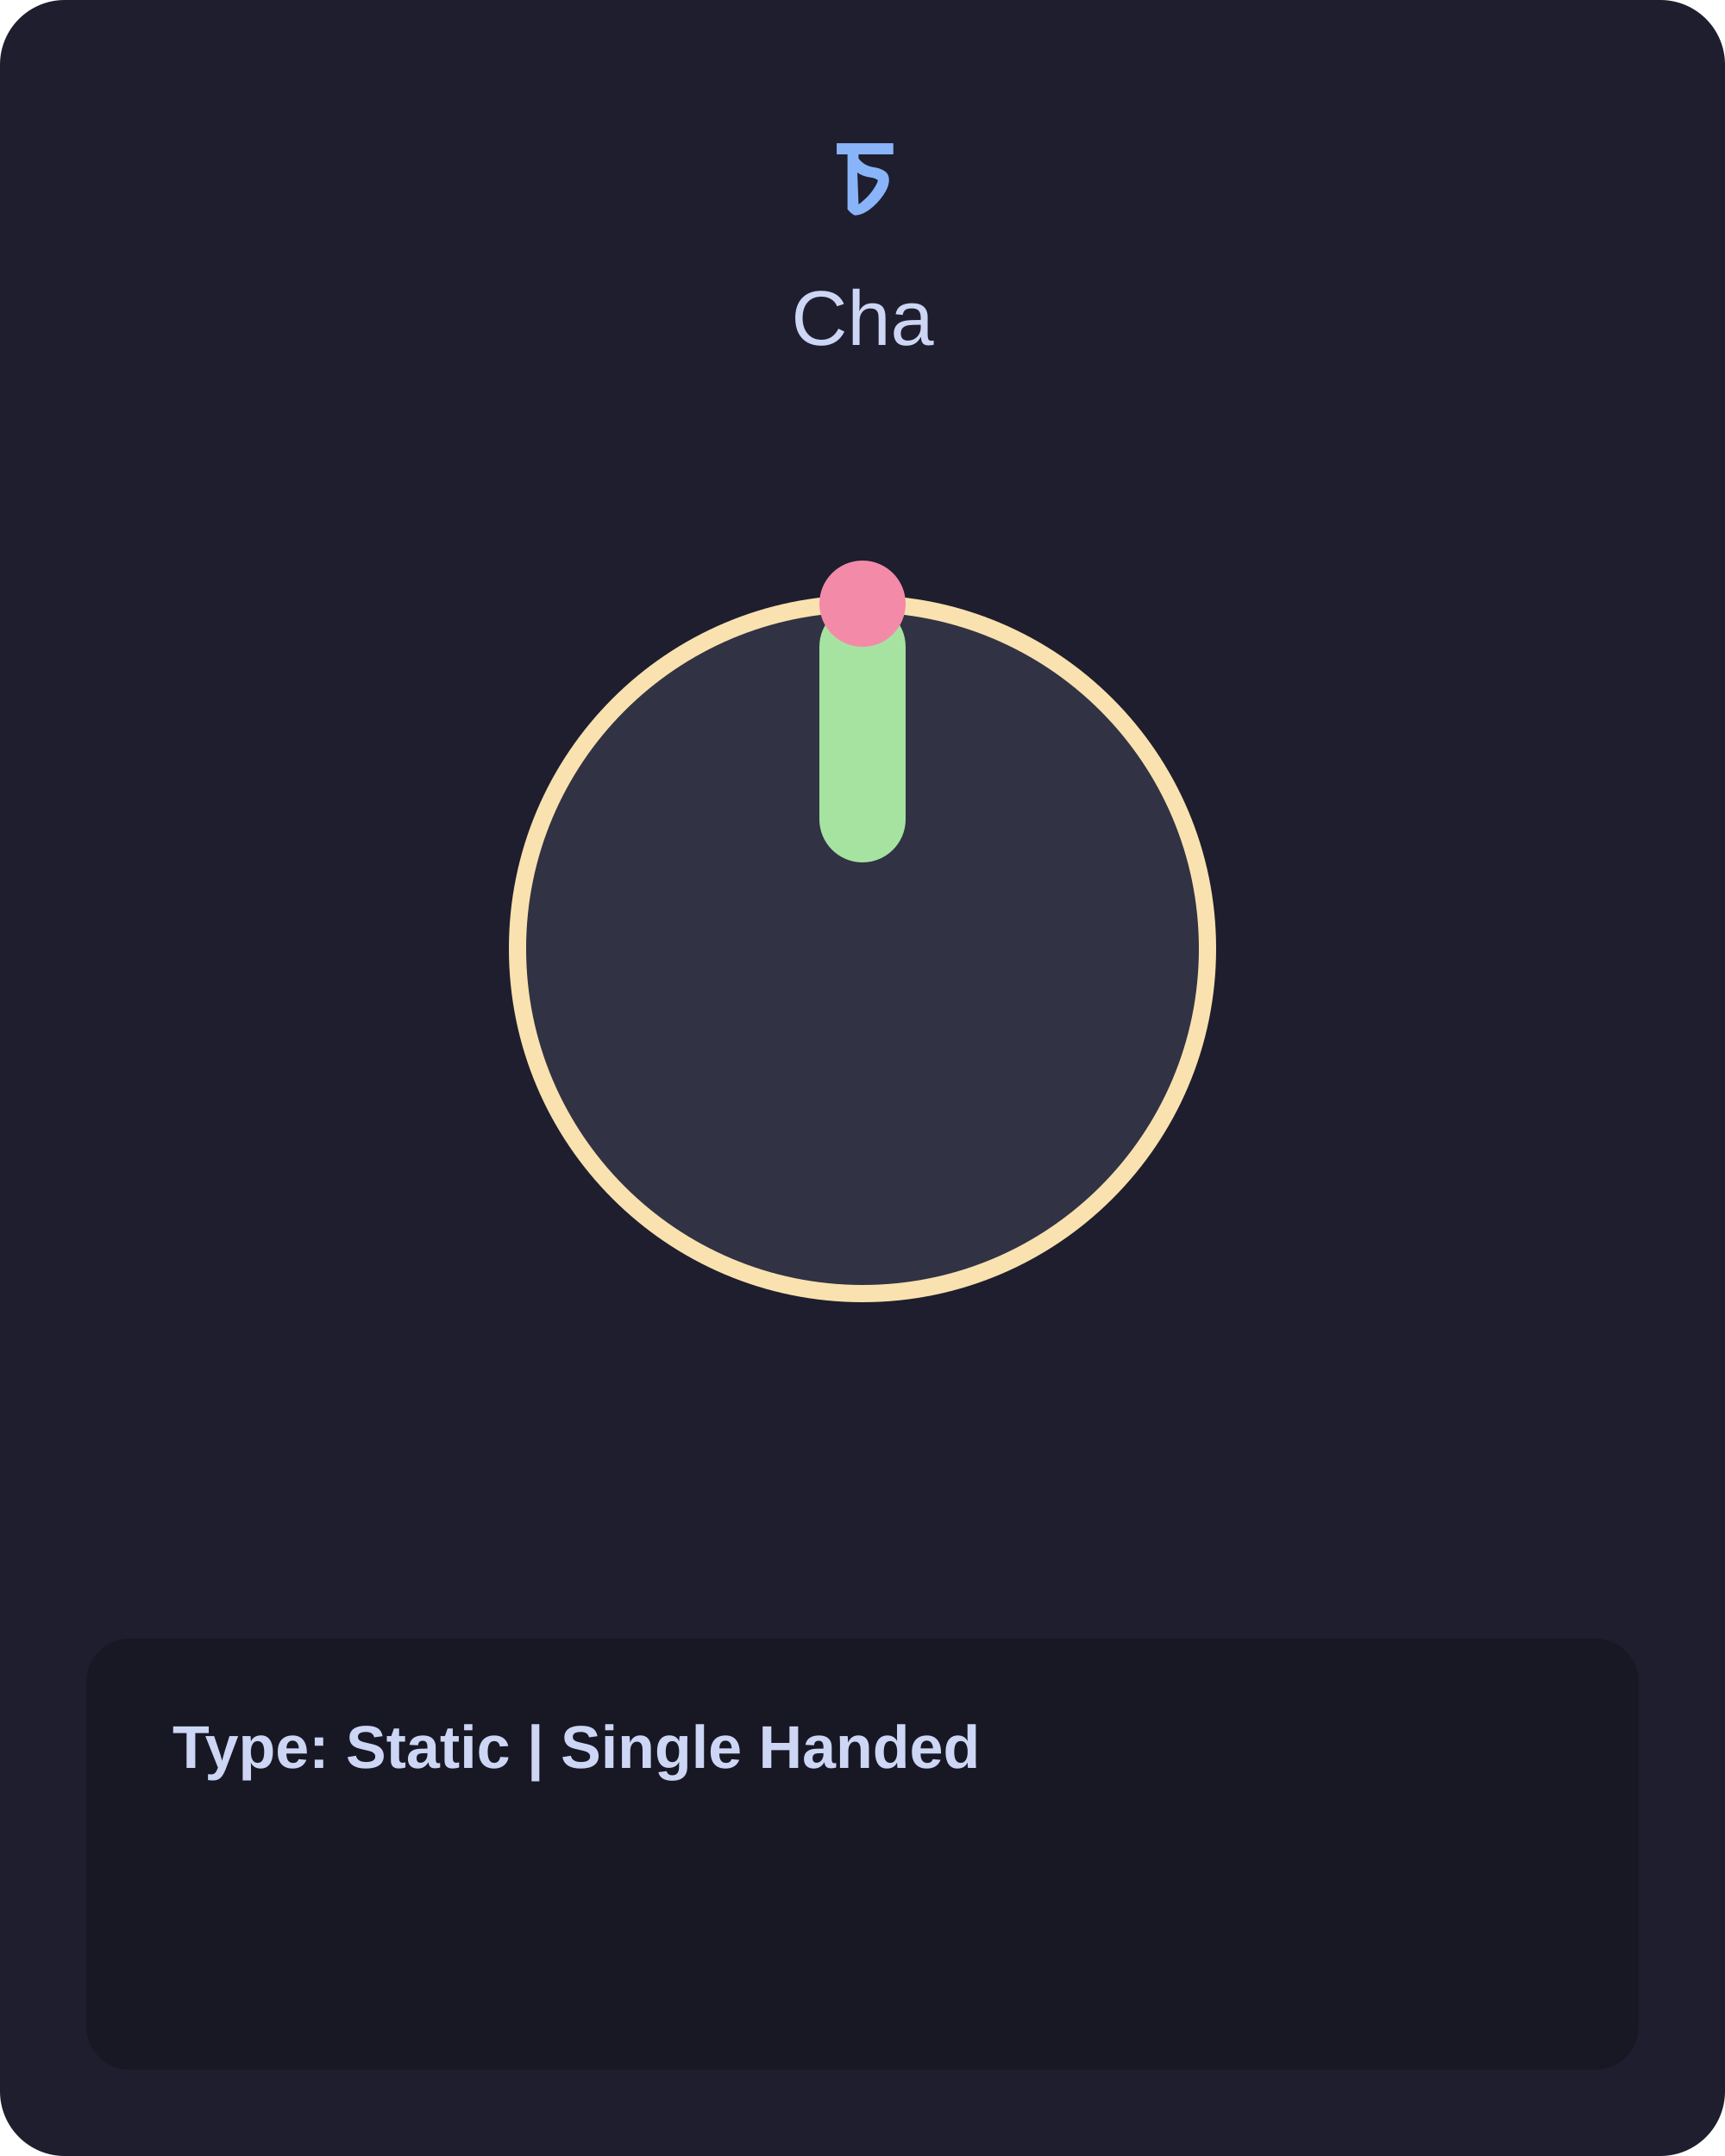
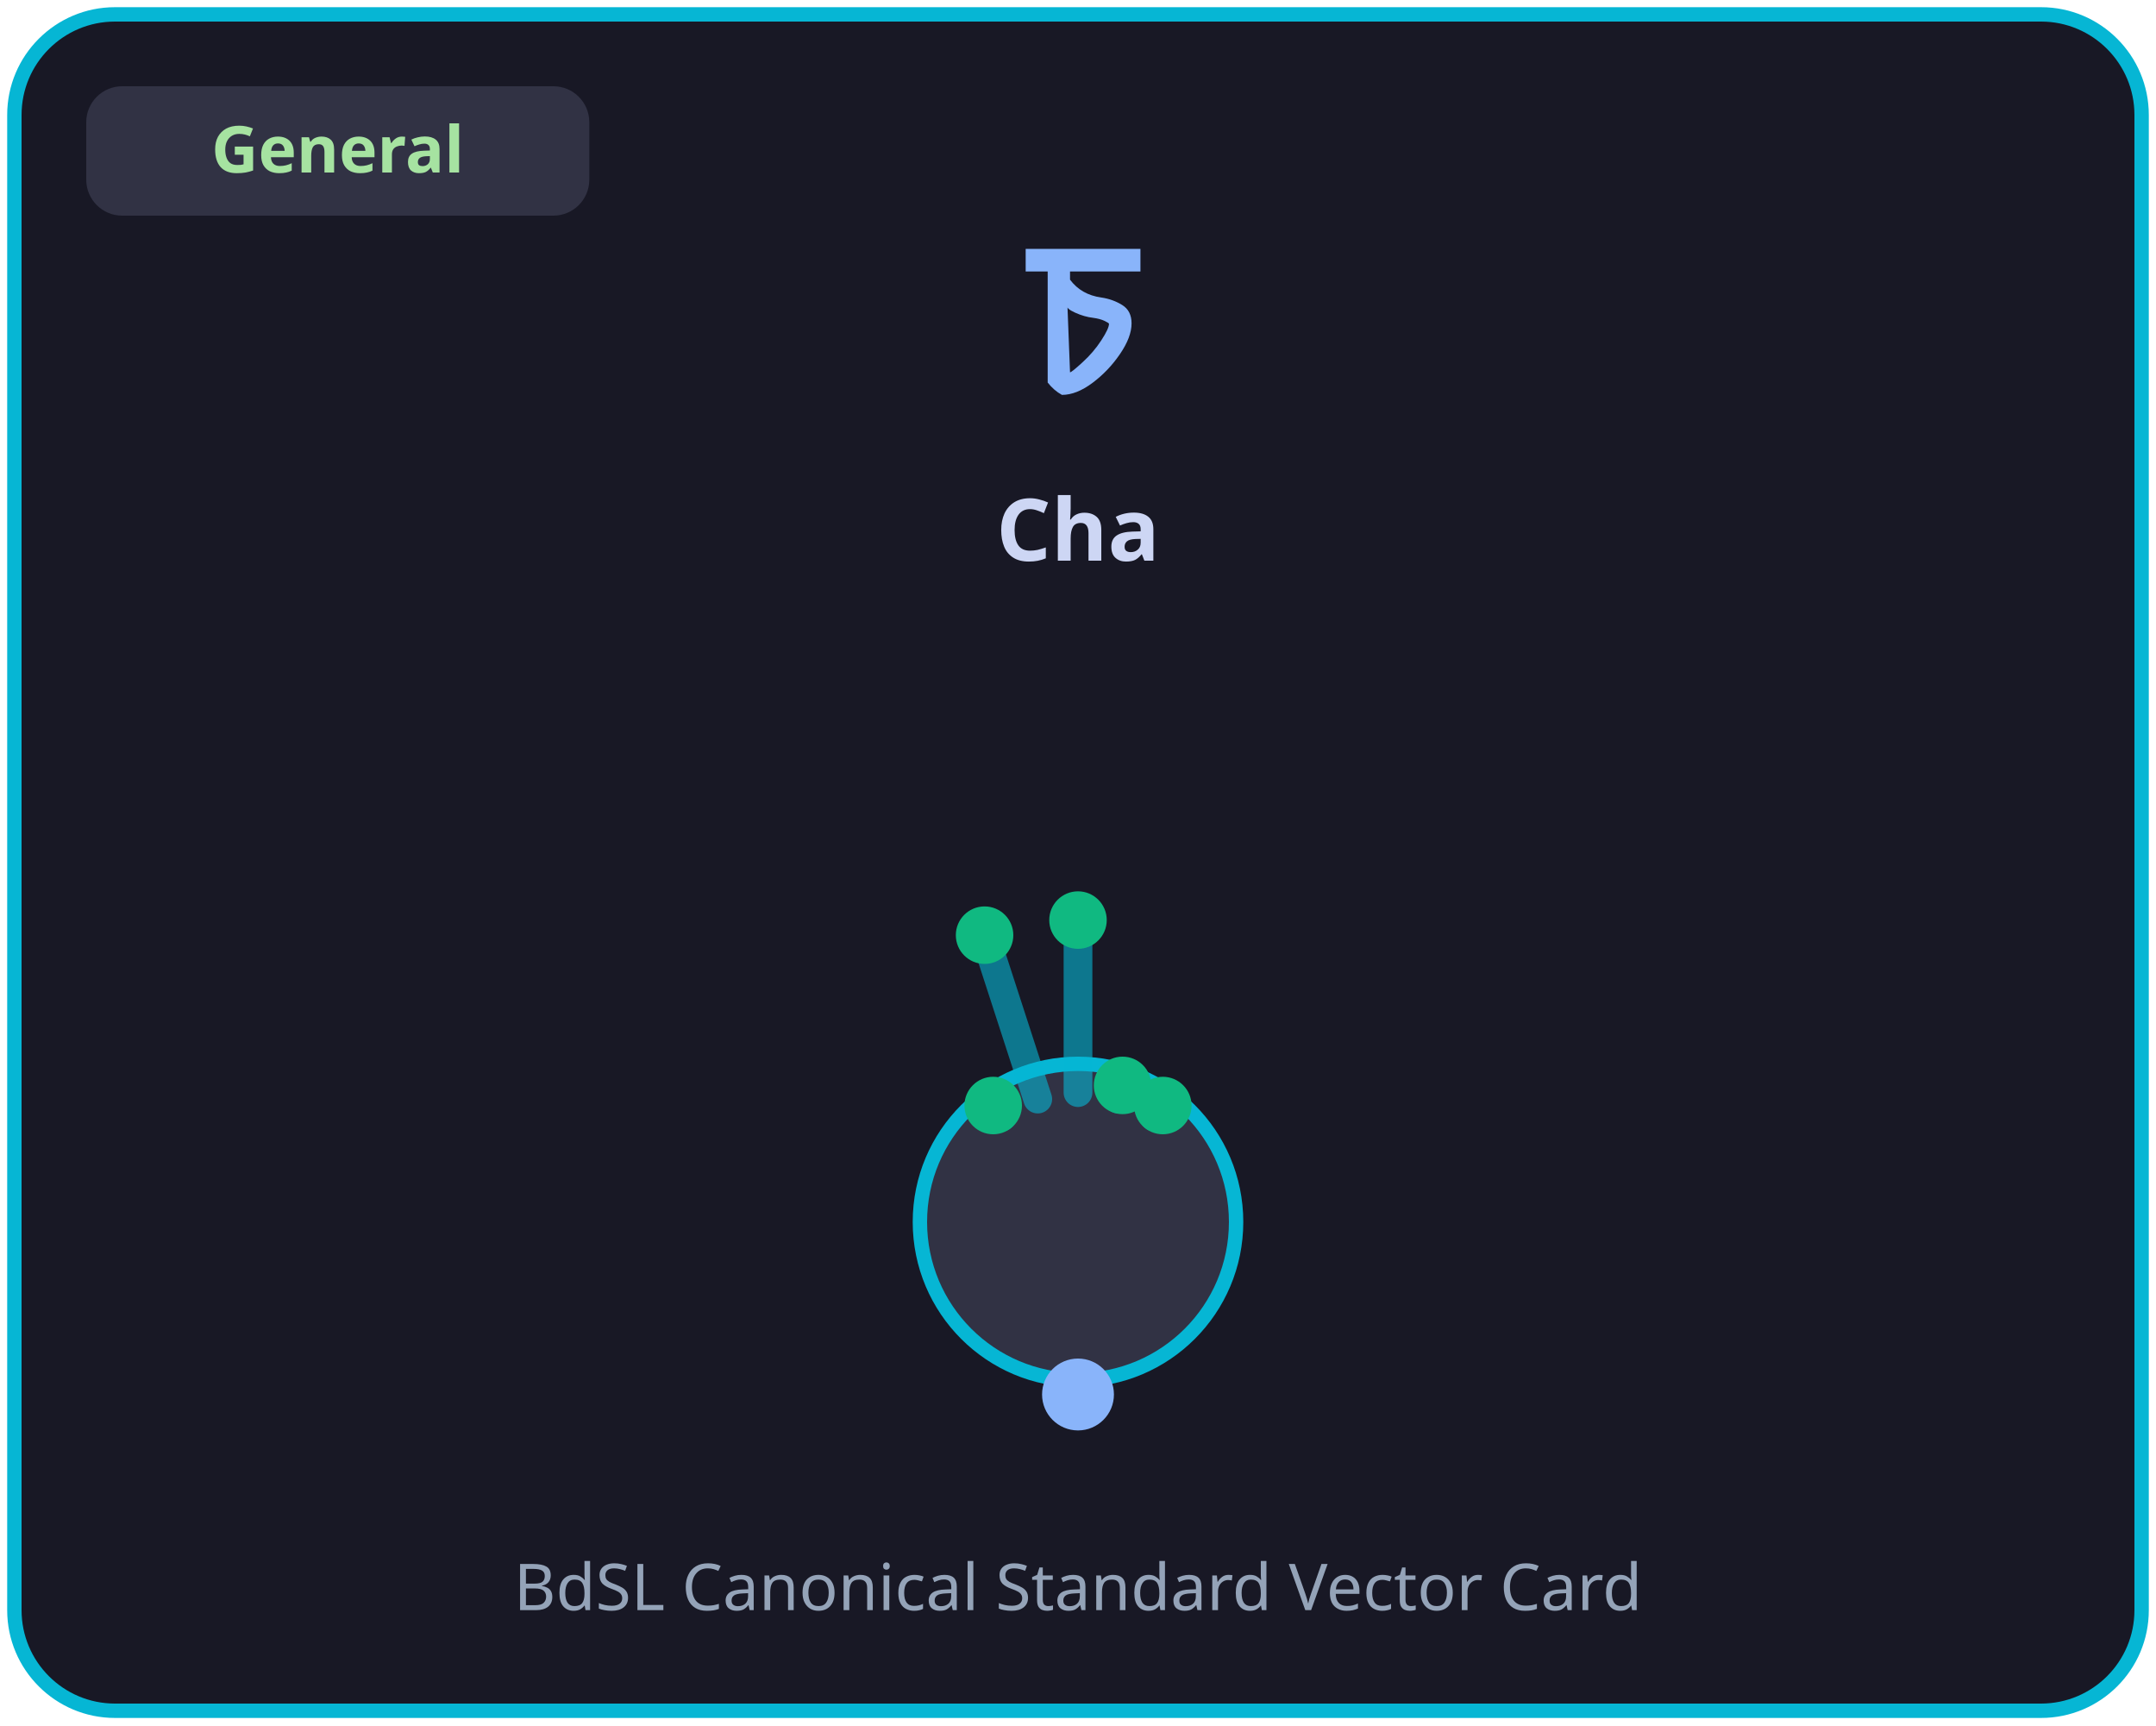
- <svg xmlns="http://www.w3.org/2000/svg" width="400" height="500">
-   <rect width="100%" height="100%" rx="15" fill="#1E1E2E" />
-   <text x="200" y="50" font-family="Arial, sans-serif" font-size="28" font-weight="bold" fill="#89B4FA" text-anchor="middle">চ</text>
-   <text x="200" y="80" font-family="Arial, sans-serif" font-size="18" fill="#CDD6F4" text-anchor="middle">Cha</text>
-   <circle cx="200" cy="220" r="80" fill="#313244" stroke="#F9E2AF" stroke-width="4" />
-   <rect x="190" y="140" width="20" height="60" rx="10" fill="#A6E3A1" />
-   <circle cx="200" cy="140" r="10" fill="#F38BA8" />
-   <rect x="20" y="380" width="360" height="100" rx="10" fill="#181825" />
-   <text x="40" y="410" font-family="Arial, sans-serif" font-size="14" fill="#CDD6F4" font-weight="bold">Type: Static | Single Handed</text>
-   <text x="40" y="440" font-family="Arial, sans-serif" font-size="12" fill="#A6ADC8">
-         
-     </text>
-   <text x="40" y="460" font-family="Arial, sans-serif" font-size="12" fill="#A6ADC8">
-         
-     </text>
+ <svg xmlns="http://www.w3.org/2000/svg" viewBox="0 0 300 240" width="300" height="240">
+   <rect width="296" height="236" x="2" y="2" rx="14" fill="#181825" stroke="#06B6D4" stroke-width="2" />
+   <rect x="12" y="12" width="70" height="18" rx="5" fill="#313244" />
+   <text x="47" y="24" fill="#A6E3A1" font-family="Segoe UI, sans-serif" font-size="9" font-weight="bold" text-anchor="middle">General</text>
+   <text x="150" y="55" fill="#89B4FA" font-family="SolaimanLipi, Arial, sans-serif" font-size="34" font-weight="bold" text-anchor="middle">চ</text>
+   <text x="150" y="78" fill="#CDD6F4" font-family="Segoe UI, sans-serif" font-size="12" font-weight="bold" text-anchor="middle">Cha</text>
+   <g transform="translate(0, 10)">
+     <circle cx="150" cy="160" r="22" fill="#313244" stroke="#06B6D4" stroke-width="2" />
+     <circle cx="150" cy="184" r="5" fill="#89B4FA" />
+     <line x1="139.4" y1="145.4" x2="138.2" y2="143.8" stroke="rgba(6, 182, 212, 0.6)" stroke-width="4" stroke-linecap="round" />
+     <circle cx="138.2" cy="143.8" r="4" fill="#10B981" />
+     <line x1="144.4" y1="142.9" x2="137.0" y2="120.1" stroke="rgba(6, 182, 212, 0.6)" stroke-width="4" stroke-linecap="round" />
+     <circle cx="137.0" cy="120.1" r="4" fill="#10B981" />
+     <line x1="150.0" y1="142.0" x2="150.0" y2="118.0" stroke="rgba(6, 182, 212, 0.6)" stroke-width="4" stroke-linecap="round" />
+     <circle cx="150.0" cy="118.0" r="4" fill="#10B981" />
+     <line x1="155.6" y1="142.9" x2="156.2" y2="141.0" stroke="rgba(6, 182, 212, 0.6)" stroke-width="4" stroke-linecap="round" />
+     <circle cx="156.2" cy="141.0" r="4" fill="#10B981" />
+     <line x1="160.6" y1="145.4" x2="161.8" y2="143.8" stroke="rgba(6, 182, 212, 0.6)" stroke-width="4" stroke-linecap="round" />
+     <circle cx="161.8" cy="143.8" r="4" fill="#10B981" />
+   </g>
+   <text x="150" y="224" fill="#94A3B8" font-family="Segoe UI, sans-serif" font-size="9" text-anchor="middle">BdSL Canonical Standard Vector Card</text>
</svg>
